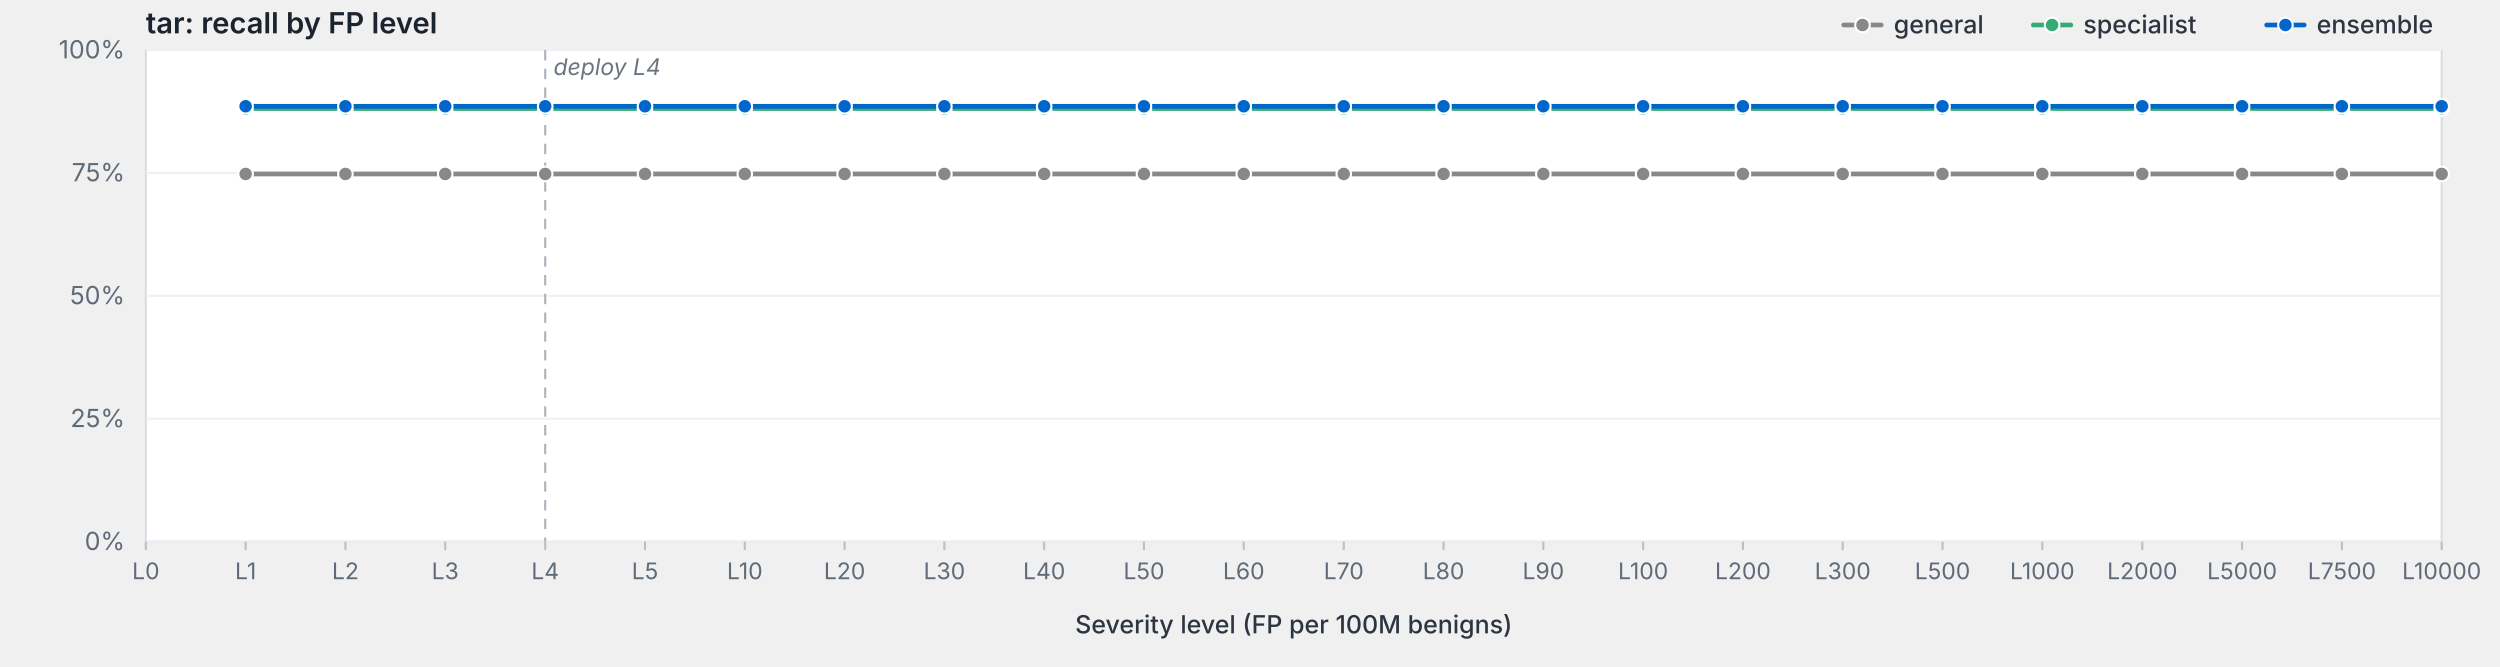
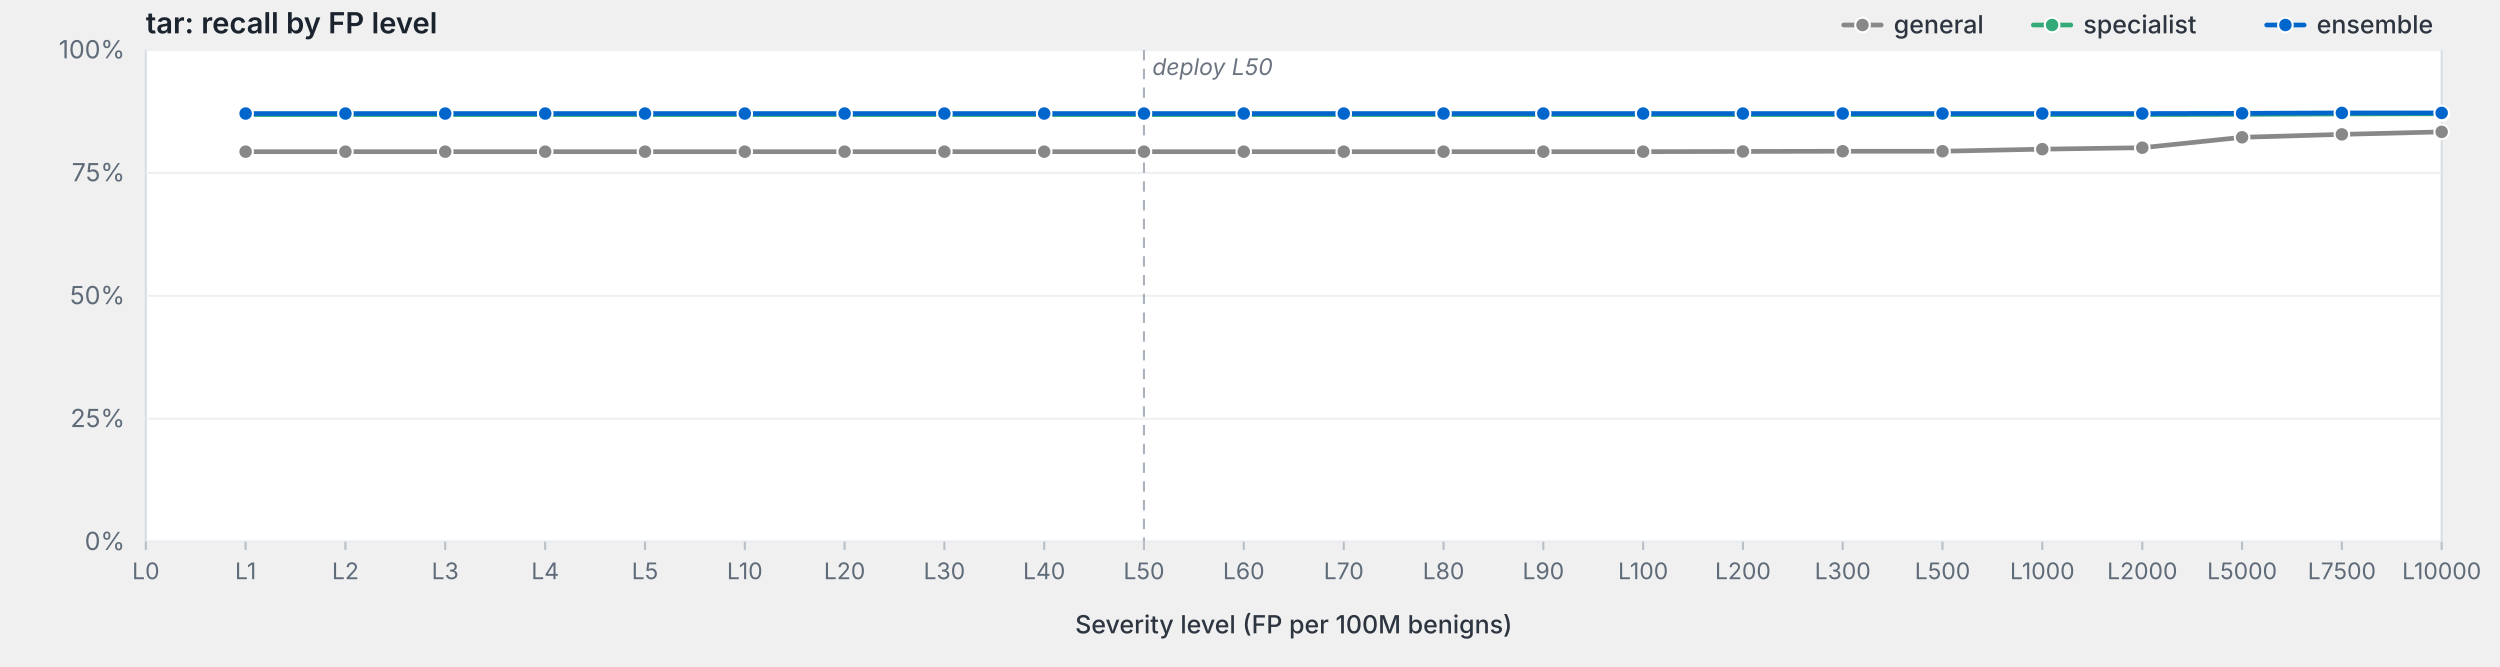
<svg xmlns="http://www.w3.org/2000/svg" viewBox="0 0 1200 320" width="1200" height="320" preserveAspectRatio="xMidYMid meet" role="img" aria-label="tar: recall by FP level">
  <style>svg { background: #fdfdfd; }.frame { fill: #fff; stroke: #d8dde3; stroke-width: 1; }.grid { stroke: #eef0f3; stroke-width: 1; }.tick { stroke: #b8bfc7; stroke-width: 1; }.axis-label { fill: #5f6b78; font-family: -apple-system, BlinkMacSystemFont, "Segoe UI", system-ui, sans-serif; font-size: 12px; }.x-label { fill: #5f6b78; font-family: -apple-system, BlinkMacSystemFont, "Segoe UI", system-ui, sans-serif; font-size: 11px; }.axis-title { fill: #2d3540; font-family: -apple-system, BlinkMacSystemFont, "Segoe UI", system-ui, sans-serif; font-size: 12px; font-weight: 500; }.title { fill: #1a232e; font-family: -apple-system, BlinkMacSystemFont, "Segoe UI", system-ui, sans-serif; font-size: 14px; font-weight: 600; }.deploy-marker { stroke: #aab2bd; stroke-width: 1; stroke-dasharray: 5,4; }.deploy-label { fill: #6b7480; font-family: -apple-system, BlinkMacSystemFont, "Segoe UI", system-ui, sans-serif; font-size: 11px; font-style: italic; }.curve { fill: none; stroke-width: 2.25; stroke-linejoin: round; stroke-linecap: round; }.marker { stroke: #fff; stroke-width: 1; }.legend-text { fill: #2d3540; font-family: -apple-system, BlinkMacSystemFont, "Segoe UI", system-ui, sans-serif; font-size: 12px; font-weight: 500; }</style>
  <text class="title" x="70" y="16">tar: recall by FP level</text>
  <rect class="frame" x="70" y="24" width="1102" height="236" />
  <line class="grid" x1="70" y1="260.0" x2="1172" y2="260.0" />
  <text class="axis-label" x="60" y="264.0" text-anchor="end">0%</text>
  <line class="grid" x1="70" y1="201.0" x2="1172" y2="201.0" />
  <text class="axis-label" x="60" y="205.0" text-anchor="end">25%</text>
  <line class="grid" x1="70" y1="142.0" x2="1172" y2="142.0" />
  <text class="axis-label" x="60" y="146.0" text-anchor="end">50%</text>
  <line class="grid" x1="70" y1="83.0" x2="1172" y2="83.0" />
  <text class="axis-label" x="60" y="87.0" text-anchor="end">75%</text>
  <line class="grid" x1="70" y1="24.0" x2="1172" y2="24.0" />
  <text class="axis-label" x="60" y="28.0" text-anchor="end">100%</text>
-   <line class="deploy-marker" x1="261.7" y1="24" x2="261.7" y2="260" />
-   <text class="deploy-label" x="265.7" y="36" text-anchor="start">deploy L4</text>
+   <line class="deploy-marker" x1="549.1" y1="24" x2="549.1" y2="260" />
+   <text class="deploy-label" x="553.1" y="36" text-anchor="start">deploy L50</text>
  <line class="tick" x1="70.0" y1="260" x2="70.0" y2="264" />
  <text class="x-label" x="70.0" y="278" text-anchor="middle">L0</text>
  <line class="tick" x1="117.9" y1="260" x2="117.9" y2="264" />
  <text class="x-label" x="117.9" y="278" text-anchor="middle">L1</text>
  <line class="tick" x1="165.8" y1="260" x2="165.8" y2="264" />
  <text class="x-label" x="165.8" y="278" text-anchor="middle">L2</text>
  <line class="tick" x1="213.7" y1="260" x2="213.7" y2="264" />
  <text class="x-label" x="213.7" y="278" text-anchor="middle">L3</text>
  <line class="tick" x1="261.7" y1="260" x2="261.7" y2="264" />
  <text class="x-label" x="261.7" y="278" text-anchor="middle">L4</text>
  <line class="tick" x1="309.6" y1="260" x2="309.6" y2="264" />
  <text class="x-label" x="309.6" y="278" text-anchor="middle">L5</text>
  <line class="tick" x1="357.5" y1="260" x2="357.5" y2="264" />
  <text class="x-label" x="357.5" y="278" text-anchor="middle">L10</text>
  <line class="tick" x1="405.4" y1="260" x2="405.4" y2="264" />
  <text class="x-label" x="405.4" y="278" text-anchor="middle">L20</text>
  <line class="tick" x1="453.3" y1="260" x2="453.3" y2="264" />
  <text class="x-label" x="453.3" y="278" text-anchor="middle">L30</text>
  <line class="tick" x1="501.2" y1="260" x2="501.2" y2="264" />
  <text class="x-label" x="501.2" y="278" text-anchor="middle">L40</text>
  <line class="tick" x1="549.1" y1="260" x2="549.1" y2="264" />
  <text class="x-label" x="549.1" y="278" text-anchor="middle">L50</text>
  <line class="tick" x1="597.0" y1="260" x2="597.0" y2="264" />
  <text class="x-label" x="597.0" y="278" text-anchor="middle">L60</text>
  <line class="tick" x1="645.0" y1="260" x2="645.0" y2="264" />
  <text class="x-label" x="645.0" y="278" text-anchor="middle">L70</text>
  <line class="tick" x1="692.9" y1="260" x2="692.9" y2="264" />
  <text class="x-label" x="692.9" y="278" text-anchor="middle">L80</text>
  <line class="tick" x1="740.8" y1="260" x2="740.8" y2="264" />
  <text class="x-label" x="740.8" y="278" text-anchor="middle">L90</text>
  <line class="tick" x1="788.7" y1="260" x2="788.7" y2="264" />
  <text class="x-label" x="788.7" y="278" text-anchor="middle">L100</text>
  <line class="tick" x1="836.6" y1="260" x2="836.6" y2="264" />
  <text class="x-label" x="836.6" y="278" text-anchor="middle">L200</text>
  <line class="tick" x1="884.5" y1="260" x2="884.5" y2="264" />
  <text class="x-label" x="884.5" y="278" text-anchor="middle">L300</text>
  <line class="tick" x1="932.4" y1="260" x2="932.4" y2="264" />
  <text class="x-label" x="932.4" y="278" text-anchor="middle">L500</text>
  <line class="tick" x1="980.3" y1="260" x2="980.3" y2="264" />
  <text class="x-label" x="980.3" y="278" text-anchor="middle">L1000</text>
  <line class="tick" x1="1028.3" y1="260" x2="1028.3" y2="264" />
  <text class="x-label" x="1028.3" y="278" text-anchor="middle">L2000</text>
  <line class="tick" x1="1076.2" y1="260" x2="1076.2" y2="264" />
  <text class="x-label" x="1076.2" y="278" text-anchor="middle">L5000</text>
  <line class="tick" x1="1124.1" y1="260" x2="1124.1" y2="264" />
  <text class="x-label" x="1124.1" y="278" text-anchor="middle">L7500</text>
  <line class="tick" x1="1172.0" y1="260" x2="1172.0" y2="264" />
  <text class="x-label" x="1172.0" y="278" text-anchor="middle">L10000</text>
  <text class="axis-title" x="621.0" y="304" text-anchor="middle">Severity level (FP per 100M benigns)</text>
-   <path class="curve" d="M117.9,83.5 L165.8,83.5 L213.7,83.5 L261.7,83.5 L309.6,83.5 L357.5,83.5 L405.4,83.5 L453.3,83.5 L501.2,83.5 L549.1,83.5 L597.0,83.5 L645.0,83.5 L692.9,83.5 L740.8,83.5 L788.7,83.5 L836.6,83.5 L884.5,83.5 L932.4,83.5 L980.3,83.5 L1028.3,83.5 L1076.2,83.5 L1124.1,83.5 L1172.0,83.5" stroke="#888" />
-   <circle class="marker" cx="117.9" cy="83.5" r="3.5" fill="#888" />
-   <circle class="marker" cx="165.8" cy="83.5" r="3.5" fill="#888" />
-   <circle class="marker" cx="213.7" cy="83.5" r="3.5" fill="#888" />
-   <circle class="marker" cx="261.7" cy="83.5" r="3.5" fill="#888" />
-   <circle class="marker" cx="309.6" cy="83.5" r="3.5" fill="#888" />
-   <circle class="marker" cx="357.5" cy="83.5" r="3.5" fill="#888" />
-   <circle class="marker" cx="405.4" cy="83.5" r="3.5" fill="#888" />
-   <circle class="marker" cx="453.3" cy="83.5" r="3.5" fill="#888" />
-   <circle class="marker" cx="501.2" cy="83.5" r="3.5" fill="#888" />
-   <circle class="marker" cx="549.1" cy="83.5" r="3.5" fill="#888" />
-   <circle class="marker" cx="597.0" cy="83.5" r="3.5" fill="#888" />
-   <circle class="marker" cx="645.0" cy="83.5" r="3.5" fill="#888" />
-   <circle class="marker" cx="692.9" cy="83.5" r="3.5" fill="#888" />
-   <circle class="marker" cx="740.8" cy="83.5" r="3.5" fill="#888" />
-   <circle class="marker" cx="788.7" cy="83.5" r="3.5" fill="#888" />
-   <circle class="marker" cx="836.6" cy="83.5" r="3.5" fill="#888" />
-   <circle class="marker" cx="884.5" cy="83.5" r="3.5" fill="#888" />
-   <circle class="marker" cx="932.4" cy="83.5" r="3.5" fill="#888" />
-   <circle class="marker" cx="980.3" cy="83.5" r="3.5" fill="#888" />
-   <circle class="marker" cx="1028.3" cy="83.5" r="3.5" fill="#888" />
-   <circle class="marker" cx="1076.2" cy="83.5" r="3.5" fill="#888" />
-   <circle class="marker" cx="1124.1" cy="83.5" r="3.5" fill="#888" />
-   <circle class="marker" cx="1172.0" cy="83.5" r="3.5" fill="#888" />
-   <path class="curve" d="M117.9,52.1 L165.8,52.1 L213.7,52.1 L261.7,52.1 L309.6,52.1 L357.5,52.1 L405.4,52.1 L453.3,52.1 L501.2,52.1 L549.1,52.1 L597.0,52.1 L645.0,52.1 L692.9,52.1 L740.8,52.1 L788.7,52.1 L836.6,52.1 L884.5,52.1 L932.4,52.1 L980.3,52.1 L1028.3,52.1 L1076.2,52.1 L1124.1,52.1 L1172.0,52.1" stroke="#3a7" />
-   <circle class="marker" cx="117.9" cy="52.1" r="3.5" fill="#3a7" />
-   <circle class="marker" cx="165.8" cy="52.1" r="3.5" fill="#3a7" />
-   <circle class="marker" cx="213.7" cy="52.1" r="3.5" fill="#3a7" />
-   <circle class="marker" cx="261.7" cy="52.1" r="3.5" fill="#3a7" />
-   <circle class="marker" cx="309.6" cy="52.1" r="3.5" fill="#3a7" />
-   <circle class="marker" cx="357.5" cy="52.1" r="3.5" fill="#3a7" />
-   <circle class="marker" cx="405.4" cy="52.1" r="3.5" fill="#3a7" />
-   <circle class="marker" cx="453.3" cy="52.1" r="3.5" fill="#3a7" />
-   <circle class="marker" cx="501.2" cy="52.1" r="3.5" fill="#3a7" />
-   <circle class="marker" cx="549.1" cy="52.1" r="3.5" fill="#3a7" />
-   <circle class="marker" cx="597.0" cy="52.1" r="3.5" fill="#3a7" />
-   <circle class="marker" cx="645.0" cy="52.1" r="3.5" fill="#3a7" />
-   <circle class="marker" cx="692.9" cy="52.1" r="3.5" fill="#3a7" />
-   <circle class="marker" cx="740.8" cy="52.1" r="3.5" fill="#3a7" />
-   <circle class="marker" cx="788.7" cy="52.1" r="3.5" fill="#3a7" />
-   <circle class="marker" cx="836.6" cy="52.1" r="3.5" fill="#3a7" />
-   <circle class="marker" cx="884.5" cy="52.1" r="3.5" fill="#3a7" />
-   <circle class="marker" cx="932.4" cy="52.1" r="3.5" fill="#3a7" />
-   <circle class="marker" cx="980.3" cy="52.1" r="3.5" fill="#3a7" />
-   <circle class="marker" cx="1028.3" cy="52.1" r="3.5" fill="#3a7" />
-   <circle class="marker" cx="1076.2" cy="52.1" r="3.5" fill="#3a7" />
-   <circle class="marker" cx="1124.1" cy="52.1" r="3.5" fill="#3a7" />
-   <circle class="marker" cx="1172.0" cy="52.1" r="3.5" fill="#3a7" />
-   <path class="curve" d="M117.9,51.0 L165.8,51.0 L213.7,51.0 L261.7,51.0 L309.6,51.0 L357.5,51.0 L405.4,51.0 L453.3,51.0 L501.2,51.0 L549.1,51.0 L597.0,51.0 L645.0,51.0 L692.9,51.0 L740.8,51.0 L788.7,51.0 L836.6,51.0 L884.5,51.0 L932.4,51.0 L980.3,51.0 L1028.3,51.0 L1076.2,51.0 L1124.1,51.0 L1172.0,51.0" stroke="#06c" />
-   <circle class="marker" cx="117.9" cy="51.0" r="3.5" fill="#06c" />
-   <circle class="marker" cx="165.8" cy="51.0" r="3.5" fill="#06c" />
-   <circle class="marker" cx="213.7" cy="51.0" r="3.5" fill="#06c" />
-   <circle class="marker" cx="261.7" cy="51.0" r="3.5" fill="#06c" />
-   <circle class="marker" cx="309.6" cy="51.0" r="3.5" fill="#06c" />
-   <circle class="marker" cx="357.5" cy="51.0" r="3.5" fill="#06c" />
-   <circle class="marker" cx="405.4" cy="51.0" r="3.5" fill="#06c" />
-   <circle class="marker" cx="453.3" cy="51.0" r="3.5" fill="#06c" />
-   <circle class="marker" cx="501.2" cy="51.0" r="3.5" fill="#06c" />
-   <circle class="marker" cx="549.1" cy="51.0" r="3.5" fill="#06c" />
-   <circle class="marker" cx="597.0" cy="51.0" r="3.5" fill="#06c" />
-   <circle class="marker" cx="645.0" cy="51.0" r="3.5" fill="#06c" />
-   <circle class="marker" cx="692.9" cy="51.0" r="3.5" fill="#06c" />
-   <circle class="marker" cx="740.8" cy="51.0" r="3.5" fill="#06c" />
-   <circle class="marker" cx="788.7" cy="51.0" r="3.5" fill="#06c" />
-   <circle class="marker" cx="836.6" cy="51.0" r="3.5" fill="#06c" />
-   <circle class="marker" cx="884.5" cy="51.0" r="3.5" fill="#06c" />
-   <circle class="marker" cx="932.4" cy="51.0" r="3.5" fill="#06c" />
-   <circle class="marker" cx="980.3" cy="51.0" r="3.5" fill="#06c" />
-   <circle class="marker" cx="1028.3" cy="51.0" r="3.5" fill="#06c" />
-   <circle class="marker" cx="1076.2" cy="51.0" r="3.5" fill="#06c" />
-   <circle class="marker" cx="1124.1" cy="51.0" r="3.5" fill="#06c" />
-   <circle class="marker" cx="1172.0" cy="51.0" r="3.5" fill="#06c" />
+   <path class="curve" d="M117.9,72.8 L165.8,72.8 L213.7,72.8 L261.7,72.8 L309.6,72.8 L357.5,72.8 L405.4,72.8 L453.3,72.8 L501.2,72.8 L549.1,72.8 L597.0,72.8 L645.0,72.8 L692.9,72.8 L740.8,72.8 L788.7,72.8 L836.6,72.7 L884.5,72.6 L932.4,72.6 L980.3,71.6 L1028.3,70.9 L1076.2,65.9 L1124.1,64.5 L1172.0,63.3" stroke="#888" />
+   <circle class="marker" cx="117.9" cy="72.8" r="3.5" fill="#888" />
+   <circle class="marker" cx="165.8" cy="72.8" r="3.5" fill="#888" />
+   <circle class="marker" cx="213.7" cy="72.8" r="3.5" fill="#888" />
+   <circle class="marker" cx="261.7" cy="72.8" r="3.5" fill="#888" />
+   <circle class="marker" cx="309.6" cy="72.8" r="3.5" fill="#888" />
+   <circle class="marker" cx="357.5" cy="72.8" r="3.5" fill="#888" />
+   <circle class="marker" cx="405.4" cy="72.8" r="3.5" fill="#888" />
+   <circle class="marker" cx="453.3" cy="72.8" r="3.5" fill="#888" />
+   <circle class="marker" cx="501.2" cy="72.8" r="3.5" fill="#888" />
+   <circle class="marker" cx="549.1" cy="72.8" r="3.5" fill="#888" />
+   <circle class="marker" cx="597.0" cy="72.8" r="3.5" fill="#888" />
+   <circle class="marker" cx="645.0" cy="72.8" r="3.5" fill="#888" />
+   <circle class="marker" cx="692.9" cy="72.8" r="3.5" fill="#888" />
+   <circle class="marker" cx="740.8" cy="72.8" r="3.5" fill="#888" />
+   <circle class="marker" cx="788.7" cy="72.8" r="3.5" fill="#888" />
+   <circle class="marker" cx="836.6" cy="72.7" r="3.5" fill="#888" />
+   <circle class="marker" cx="884.5" cy="72.6" r="3.5" fill="#888" />
+   <circle class="marker" cx="932.4" cy="72.6" r="3.5" fill="#888" />
+   <circle class="marker" cx="980.3" cy="71.6" r="3.5" fill="#888" />
+   <circle class="marker" cx="1028.3" cy="70.9" r="3.5" fill="#888" />
+   <circle class="marker" cx="1076.2" cy="65.9" r="3.5" fill="#888" />
+   <circle class="marker" cx="1124.1" cy="64.5" r="3.5" fill="#888" />
+   <circle class="marker" cx="1172.0" cy="63.3" r="3.5" fill="#888" />
+   <path class="curve" d="M117.9,55.0 L165.8,55.0 L213.7,55.0 L261.7,55.0 L309.6,55.0 L357.5,55.0 L405.4,55.0 L453.3,55.0 L501.2,55.0 L549.1,55.0 L597.0,55.0 L645.0,55.0 L692.9,55.0 L740.8,55.0 L788.7,55.0 L836.6,55.0 L884.5,55.0 L932.4,55.0 L980.3,55.0 L1028.3,55.0 L1076.2,54.9 L1124.1,54.7 L1172.0,54.6" stroke="#3a7" />
+   <circle class="marker" cx="117.9" cy="55.0" r="3.5" fill="#3a7" />
+   <circle class="marker" cx="165.8" cy="55.0" r="3.5" fill="#3a7" />
+   <circle class="marker" cx="213.7" cy="55.0" r="3.5" fill="#3a7" />
+   <circle class="marker" cx="261.7" cy="55.0" r="3.5" fill="#3a7" />
+   <circle class="marker" cx="309.6" cy="55.0" r="3.5" fill="#3a7" />
+   <circle class="marker" cx="357.5" cy="55.0" r="3.5" fill="#3a7" />
+   <circle class="marker" cx="405.4" cy="55.0" r="3.5" fill="#3a7" />
+   <circle class="marker" cx="453.3" cy="55.0" r="3.5" fill="#3a7" />
+   <circle class="marker" cx="501.2" cy="55.0" r="3.5" fill="#3a7" />
+   <circle class="marker" cx="549.1" cy="55.0" r="3.5" fill="#3a7" />
+   <circle class="marker" cx="597.0" cy="55.0" r="3.5" fill="#3a7" />
+   <circle class="marker" cx="645.0" cy="55.0" r="3.5" fill="#3a7" />
+   <circle class="marker" cx="692.9" cy="55.0" r="3.5" fill="#3a7" />
+   <circle class="marker" cx="740.8" cy="55.0" r="3.5" fill="#3a7" />
+   <circle class="marker" cx="788.7" cy="55.0" r="3.5" fill="#3a7" />
+   <circle class="marker" cx="836.6" cy="55.0" r="3.5" fill="#3a7" />
+   <circle class="marker" cx="884.5" cy="55.0" r="3.5" fill="#3a7" />
+   <circle class="marker" cx="932.4" cy="55.0" r="3.5" fill="#3a7" />
+   <circle class="marker" cx="980.3" cy="55.0" r="3.5" fill="#3a7" />
+   <circle class="marker" cx="1028.3" cy="55.0" r="3.5" fill="#3a7" />
+   <circle class="marker" cx="1076.2" cy="54.9" r="3.5" fill="#3a7" />
+   <circle class="marker" cx="1124.1" cy="54.7" r="3.5" fill="#3a7" />
+   <circle class="marker" cx="1172.0" cy="54.6" r="3.5" fill="#3a7" />
+   <path class="curve" d="M117.9,54.5 L165.8,54.5 L213.7,54.5 L261.7,54.5 L309.6,54.5 L357.5,54.5 L405.4,54.5 L453.3,54.5 L501.2,54.5 L549.1,54.5 L597.0,54.5 L645.0,54.5 L692.9,54.5 L740.8,54.5 L788.7,54.5 L836.6,54.5 L884.5,54.5 L932.4,54.5 L980.3,54.5 L1028.3,54.5 L1076.2,54.4 L1124.1,54.2 L1172.0,54.2" stroke="#06c" />
+   <circle class="marker" cx="117.9" cy="54.5" r="3.5" fill="#06c" />
+   <circle class="marker" cx="165.8" cy="54.5" r="3.5" fill="#06c" />
+   <circle class="marker" cx="213.7" cy="54.5" r="3.5" fill="#06c" />
+   <circle class="marker" cx="261.7" cy="54.5" r="3.5" fill="#06c" />
+   <circle class="marker" cx="309.6" cy="54.5" r="3.5" fill="#06c" />
+   <circle class="marker" cx="357.5" cy="54.5" r="3.5" fill="#06c" />
+   <circle class="marker" cx="405.4" cy="54.5" r="3.5" fill="#06c" />
+   <circle class="marker" cx="453.3" cy="54.5" r="3.5" fill="#06c" />
+   <circle class="marker" cx="501.2" cy="54.5" r="3.5" fill="#06c" />
+   <circle class="marker" cx="549.1" cy="54.5" r="3.5" fill="#06c" />
+   <circle class="marker" cx="597.0" cy="54.5" r="3.5" fill="#06c" />
+   <circle class="marker" cx="645.0" cy="54.5" r="3.5" fill="#06c" />
+   <circle class="marker" cx="692.9" cy="54.5" r="3.5" fill="#06c" />
+   <circle class="marker" cx="740.8" cy="54.5" r="3.5" fill="#06c" />
+   <circle class="marker" cx="788.7" cy="54.5" r="3.5" fill="#06c" />
+   <circle class="marker" cx="836.6" cy="54.5" r="3.5" fill="#06c" />
+   <circle class="marker" cx="884.5" cy="54.5" r="3.5" fill="#06c" />
+   <circle class="marker" cx="932.4" cy="54.5" r="3.5" fill="#06c" />
+   <circle class="marker" cx="980.3" cy="54.5" r="3.5" fill="#06c" />
+   <circle class="marker" cx="1028.3" cy="54.5" r="3.5" fill="#06c" />
+   <circle class="marker" cx="1076.2" cy="54.4" r="3.5" fill="#06c" />
+   <circle class="marker" cx="1124.1" cy="54.2" r="3.5" fill="#06c" />
+   <circle class="marker" cx="1172.0" cy="54.2" r="3.5" fill="#06c" />
  <line x1="1088.0" y1="12.0" x2="1106.0" y2="12.0" stroke="#06c" stroke-width="2.25" stroke-linecap="round" />
  <circle cx="1097.0" cy="12.0" r="3.5" fill="#06c" stroke="#fff" stroke-width="1" />
  <text class="legend-text" x="1112.0" y="16.0">ensemble</text>
  <line x1="976.0" y1="12.0" x2="994.0" y2="12.0" stroke="#3a7" stroke-width="2.25" stroke-linecap="round" />
  <circle cx="985.0" cy="12.0" r="3.5" fill="#3a7" stroke="#fff" stroke-width="1" />
  <text class="legend-text" x="1000.0" y="16.0">specialist</text>
  <line x1="885.0" y1="12.0" x2="903.0" y2="12.0" stroke="#888" stroke-width="2.25" stroke-linecap="round" />
  <circle cx="894.0" cy="12.0" r="3.5" fill="#888" stroke="#fff" stroke-width="1" />
  <text class="legend-text" x="909.0" y="16.0">general</text>
</svg>
